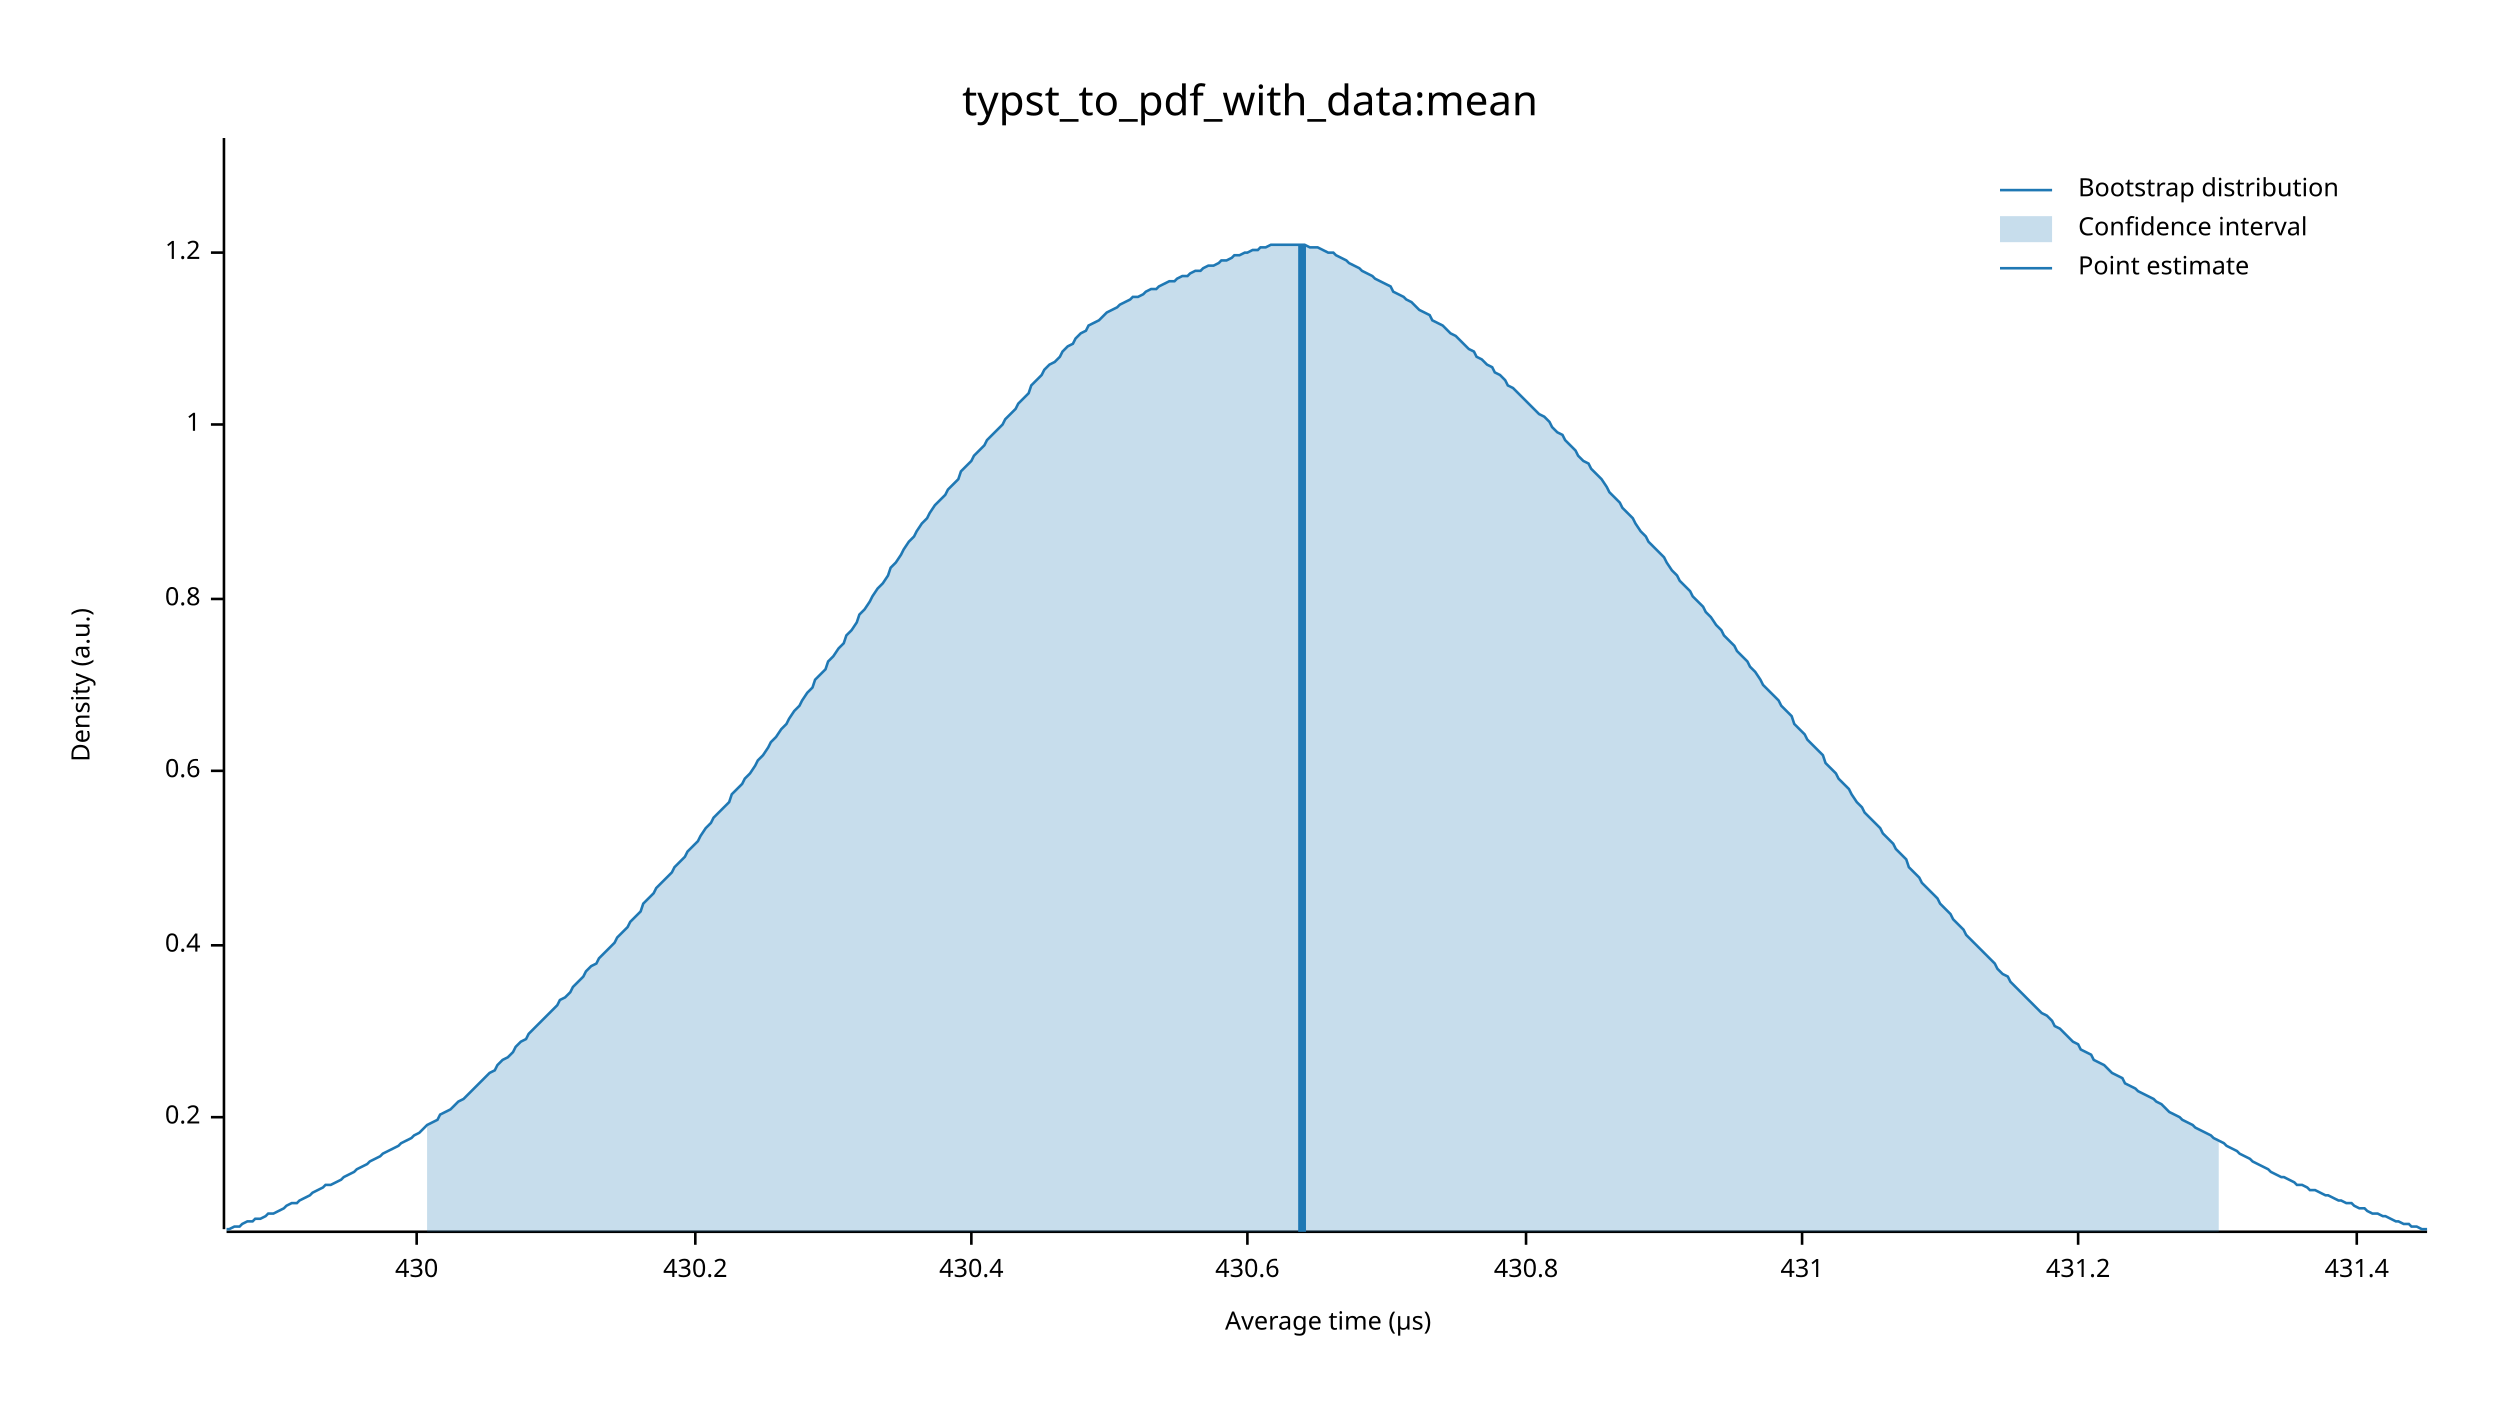
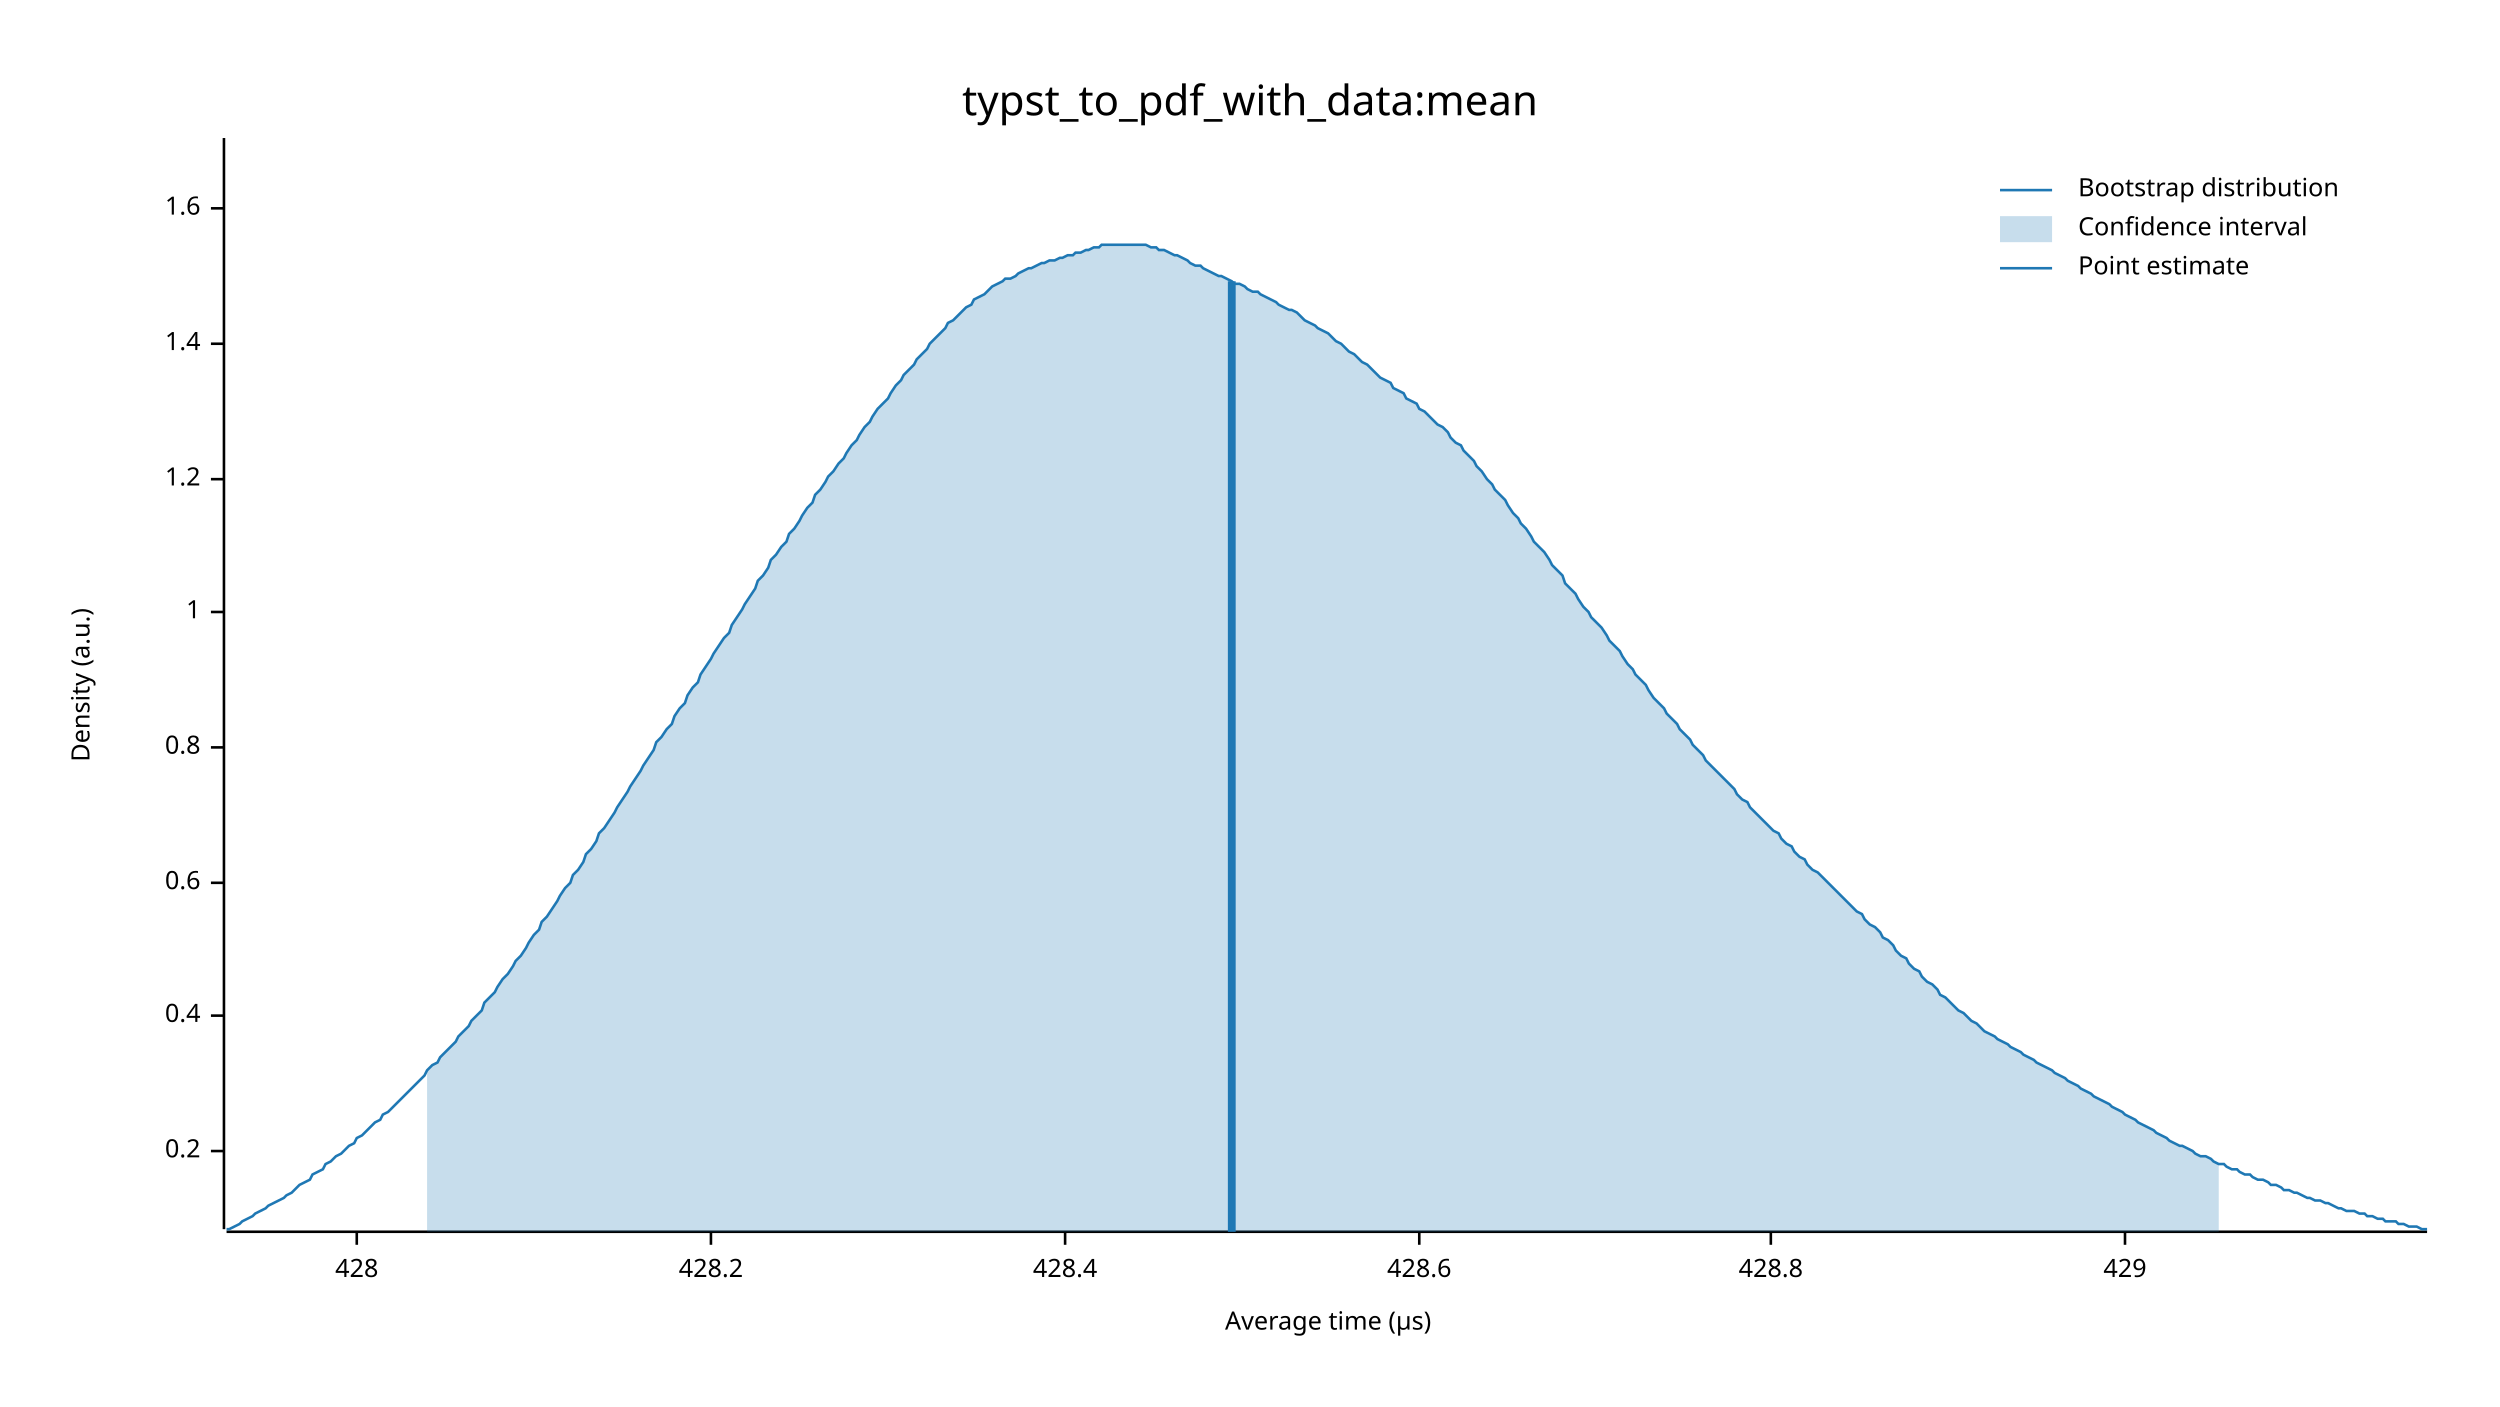
<svg xmlns="http://www.w3.org/2000/svg" width="960" height="540" viewBox="0 0 960 540">
  <text x="480" y="32" dy="0.76em" text-anchor="middle" font-family="sans-serif" font-size="16.129" opacity="1" fill="#000000">
typst_to_pdf_with_data:mean
</text>
  <text x="27" y="263" dy="0.76em" text-anchor="middle" font-family="sans-serif" font-size="9.677" opacity="1" fill="#000000" transform="rotate(270, 27, 263)">
Density (a.u.)
</text>
  <text x="510" y="513" dy="-0.5ex" text-anchor="middle" font-family="sans-serif" font-size="9.677" opacity="1" fill="#000000">
Average time (µs)
</text>
  <polyline fill="none" opacity="1" stroke="#000000" stroke-width="1" points="86,53 86,472 " />
-   <text x="77" y="429" dy="0.5ex" text-anchor="end" font-family="sans-serif" font-size="9.677" opacity="1" fill="#000000">
+   <text x="77" y="442" dy="0.5ex" text-anchor="end" font-family="sans-serif" font-size="9.677" opacity="1" fill="#000000">
0.2
</text>
-   <polyline fill="none" opacity="1" stroke="#000000" stroke-width="1" points="81,429 86,429 " />
-   <text x="77" y="363" dy="0.5ex" text-anchor="end" font-family="sans-serif" font-size="9.677" opacity="1" fill="#000000">
+   <polyline fill="none" opacity="1" stroke="#000000" stroke-width="1" points="81,442 86,442 " />
+   <text x="77" y="390" dy="0.5ex" text-anchor="end" font-family="sans-serif" font-size="9.677" opacity="1" fill="#000000">
0.4
</text>
-   <polyline fill="none" opacity="1" stroke="#000000" stroke-width="1" points="81,363 86,363 " />
-   <text x="77" y="296" dy="0.5ex" text-anchor="end" font-family="sans-serif" font-size="9.677" opacity="1" fill="#000000">
+   <polyline fill="none" opacity="1" stroke="#000000" stroke-width="1" points="81,390 86,390 " />
+   <text x="77" y="339" dy="0.5ex" text-anchor="end" font-family="sans-serif" font-size="9.677" opacity="1" fill="#000000">
0.6
</text>
-   <polyline fill="none" opacity="1" stroke="#000000" stroke-width="1" points="81,296 86,296 " />
-   <text x="77" y="230" dy="0.5ex" text-anchor="end" font-family="sans-serif" font-size="9.677" opacity="1" fill="#000000">
+   <polyline fill="none" opacity="1" stroke="#000000" stroke-width="1" points="81,339 86,339 " />
+   <text x="77" y="287" dy="0.5ex" text-anchor="end" font-family="sans-serif" font-size="9.677" opacity="1" fill="#000000">
0.8
</text>
-   <polyline fill="none" opacity="1" stroke="#000000" stroke-width="1" points="81,230 86,230 " />
-   <text x="77" y="163" dy="0.5ex" text-anchor="end" font-family="sans-serif" font-size="9.677" opacity="1" fill="#000000">
+   <polyline fill="none" opacity="1" stroke="#000000" stroke-width="1" points="81,287 86,287 " />
+   <text x="77" y="235" dy="0.5ex" text-anchor="end" font-family="sans-serif" font-size="9.677" opacity="1" fill="#000000">
1
</text>
-   <polyline fill="none" opacity="1" stroke="#000000" stroke-width="1" points="81,163 86,163 " />
-   <text x="77" y="97" dy="0.5ex" text-anchor="end" font-family="sans-serif" font-size="9.677" opacity="1" fill="#000000">
+   <polyline fill="none" opacity="1" stroke="#000000" stroke-width="1" points="81,235 86,235 " />
+   <text x="77" y="184" dy="0.5ex" text-anchor="end" font-family="sans-serif" font-size="9.677" opacity="1" fill="#000000">
1.2
</text>
-   <polyline fill="none" opacity="1" stroke="#000000" stroke-width="1" points="81,97 86,97 " />
+   <polyline fill="none" opacity="1" stroke="#000000" stroke-width="1" points="81,184 86,184 " />
+   <text x="77" y="132" dy="0.5ex" text-anchor="end" font-family="sans-serif" font-size="9.677" opacity="1" fill="#000000">
+ 1.4
+ </text>
+   <polyline fill="none" opacity="1" stroke="#000000" stroke-width="1" points="81,132 86,132 " />
+   <text x="77" y="80" dy="0.5ex" text-anchor="end" font-family="sans-serif" font-size="9.677" opacity="1" fill="#000000">
+ 1.6
+ </text>
+   <polyline fill="none" opacity="1" stroke="#000000" stroke-width="1" points="81,80 86,80 " />
  <polyline fill="none" opacity="1" stroke="#000000" stroke-width="1" points="87,473 932,473 " />
-   <text x="160" y="483" dy="0.76em" text-anchor="middle" font-family="sans-serif" font-size="9.677" opacity="1" fill="#000000">
- 430
+   <text x="137" y="483" dy="0.76em" text-anchor="middle" font-family="sans-serif" font-size="9.677" opacity="1" fill="#000000">
+ 428
</text>
-   <polyline fill="none" opacity="1" stroke="#000000" stroke-width="1" points="160,473 160,478 " />
-   <text x="267" y="483" dy="0.76em" text-anchor="middle" font-family="sans-serif" font-size="9.677" opacity="1" fill="#000000">
- 430.2
+   <polyline fill="none" opacity="1" stroke="#000000" stroke-width="1" points="137,473 137,478 " />
+   <text x="273" y="483" dy="0.76em" text-anchor="middle" font-family="sans-serif" font-size="9.677" opacity="1" fill="#000000">
+ 428.2
</text>
-   <polyline fill="none" opacity="1" stroke="#000000" stroke-width="1" points="267,473 267,478 " />
-   <text x="373" y="483" dy="0.76em" text-anchor="middle" font-family="sans-serif" font-size="9.677" opacity="1" fill="#000000">
- 430.4
+   <polyline fill="none" opacity="1" stroke="#000000" stroke-width="1" points="273,473 273,478 " />
+   <text x="409" y="483" dy="0.76em" text-anchor="middle" font-family="sans-serif" font-size="9.677" opacity="1" fill="#000000">
+ 428.4
</text>
-   <polyline fill="none" opacity="1" stroke="#000000" stroke-width="1" points="373,473 373,478 " />
-   <text x="479" y="483" dy="0.76em" text-anchor="middle" font-family="sans-serif" font-size="9.677" opacity="1" fill="#000000">
- 430.6
+   <polyline fill="none" opacity="1" stroke="#000000" stroke-width="1" points="409,473 409,478 " />
+   <text x="545" y="483" dy="0.76em" text-anchor="middle" font-family="sans-serif" font-size="9.677" opacity="1" fill="#000000">
+ 428.6
</text>
-   <polyline fill="none" opacity="1" stroke="#000000" stroke-width="1" points="479,473 479,478 " />
-   <text x="586" y="483" dy="0.76em" text-anchor="middle" font-family="sans-serif" font-size="9.677" opacity="1" fill="#000000">
- 430.8
+   <polyline fill="none" opacity="1" stroke="#000000" stroke-width="1" points="545,473 545,478 " />
+   <text x="680" y="483" dy="0.76em" text-anchor="middle" font-family="sans-serif" font-size="9.677" opacity="1" fill="#000000">
+ 428.8
</text>
-   <polyline fill="none" opacity="1" stroke="#000000" stroke-width="1" points="586,473 586,478 " />
-   <text x="692" y="483" dy="0.76em" text-anchor="middle" font-family="sans-serif" font-size="9.677" opacity="1" fill="#000000">
- 431
+   <polyline fill="none" opacity="1" stroke="#000000" stroke-width="1" points="680,473 680,478 " />
+   <text x="816" y="483" dy="0.76em" text-anchor="middle" font-family="sans-serif" font-size="9.677" opacity="1" fill="#000000">
+ 429
</text>
-   <polyline fill="none" opacity="1" stroke="#000000" stroke-width="1" points="692,473 692,478 " />
-   <text x="798" y="483" dy="0.76em" text-anchor="middle" font-family="sans-serif" font-size="9.677" opacity="1" fill="#000000">
- 431.2
- </text>
-   <polyline fill="none" opacity="1" stroke="#000000" stroke-width="1" points="798,473 798,478 " />
-   <text x="905" y="483" dy="0.76em" text-anchor="middle" font-family="sans-serif" font-size="9.677" opacity="1" fill="#000000">
- 431.4
- </text>
-   <polyline fill="none" opacity="1" stroke="#000000" stroke-width="1" points="905,473 905,478 " />
-   <polyline fill="none" opacity="1" stroke="#1F78B4" stroke-width="1" points="87,472 88,472 90,471 92,471 93,470 95,469 97,469 98,468 100,468 102,467 103,466 105,466 107,465 109,464 110,463 112,462 114,462 115,461 117,460 119,459 120,458 122,457 124,456 125,455 127,455 129,454 131,453 132,452 134,451 136,450 137,449 139,448 141,447 142,446 144,445 146,444 147,443 149,442 151,441 153,440 154,439 156,438 158,437 159,436 161,435 163,433 164,432 166,431 168,430 169,428 171,427 173,426 175,424 176,423 178,422 180,420 181,419 183,417 185,415 186,414 188,412 190,411 191,409 193,407 195,406 197,404 198,402 200,400 202,399 203,397 205,395 207,393 208,392 210,390 212,388 214,386 215,384 217,383 219,381 220,379 222,377 224,375 225,373 227,371 229,370 230,368 232,366 234,364 236,362 237,360 239,358 241,356 242,354 244,352 246,350 247,347 249,345 251,343 252,341 254,339 256,337 258,335 259,333 261,331 263,329 264,327 266,325 268,323 269,321 271,318 273,316 274,314 276,312 278,310 280,308 281,305 283,303 285,301 286,299 288,297 290,294 291,292 293,290 295,287 296,285 298,283 300,280 302,278 303,276 305,273 307,271 308,269 310,266 312,264 313,261 315,259 317,257 318,254 320,252 322,249 324,247 325,244 327,242 329,239 330,236 332,234 334,231 335,229 337,226 339,224 341,221 342,218 344,216 346,213 347,211 349,208 351,206 352,204 354,201 356,199 357,197 359,194 361,192 363,190 364,188 366,186 368,184 369,181 371,179 373,177 374,175 376,173 378,171 379,169 381,167 383,165 385,163 386,161 388,159 390,157 391,155 393,153 395,151 396,148 398,146 400,144 401,142 403,140 405,139 407,137 408,135 410,133 412,132 413,130 415,128 417,127 418,125 420,124 422,123 423,122 425,120 427,119 429,118 430,117 432,116 434,115 435,114 437,114 439,113 440,112 442,111 444,111 445,110 447,109 449,108 451,108 452,107 454,106 456,106 457,105 459,104 461,104 462,103 464,102 466,102 468,101 469,100 471,100 473,99 474,98 476,98 478,97 479,97 481,96 483,96 484,95 486,95 488,94 490,94 491,94 493,94 495,94 496,94 498,94 500,94 501,94 503,95 505,95 506,95 508,96 510,97 512,97 513,98 515,99 517,100 518,101 520,102 522,103 523,104 525,105 527,106 528,107 530,108 532,109 534,110 535,112 537,113 539,114 540,115 542,116 544,118 545,119 547,120 549,121 550,123 552,124 554,125 556,127 557,128 559,129 561,131 562,132 564,134 566,135 567,137 569,138 571,140 573,141 574,143 576,144 578,146 579,148 581,149 583,151 584,152 586,154 588,156 589,157 591,159 593,160 595,162 596,164 598,166 600,167 601,169 603,171 605,173 606,175 608,177 610,178 611,180 613,182 615,184 617,187 618,189 620,191 622,193 623,195 625,197 627,199 628,201 630,204 632,206 633,208 635,210 637,212 639,214 640,216 642,219 644,221 645,223 647,225 649,227 650,229 652,231 654,233 655,235 657,237 659,240 661,242 662,244 664,246 666,248 667,250 669,252 671,254 672,256 674,258 676,261 677,263 679,265 681,267 683,269 684,271 686,273 688,275 689,278 691,280 693,282 694,284 696,286 698,288 700,290 701,293 703,295 705,297 706,299 708,301 710,303 711,305 713,308 715,310 716,312 718,314 720,316 722,318 723,320 725,322 727,324 728,326 730,328 732,330 733,333 735,335 737,337 738,339 740,341 742,343 744,345 745,347 747,349 749,351 750,353 752,355 754,357 755,359 757,361 759,363 760,364 762,366 764,368 766,370 767,372 769,374 771,375 772,377 774,379 776,381 777,382 779,384 781,386 782,387 784,389 786,390 788,392 789,394 791,395 793,397 794,398 796,400 798,401 799,403 801,404 803,405 804,407 806,408 808,409 810,411 811,412 813,413 815,414 816,416 818,417 820,418 821,419 823,420 825,421 827,422 828,423 830,424 832,426 833,427 835,428 837,429 838,430 840,431 842,432 843,433 845,434 847,435 849,436 850,437 852,438 854,439 855,440 857,441 859,442 860,443 862,444 864,445 865,446 867,447 869,448 871,449 872,450 874,451 876,452 877,452 879,453 881,454 882,455 884,455 886,456 887,457 889,457 891,458 893,459 894,459 896,460 898,461 899,461 901,462 903,462 904,463 906,464 908,464 909,465 911,466 913,466 915,467 916,467 918,468 920,469 921,469 923,470 925,470 926,471 928,471 930,472 932,472 " />
-   <polygon opacity="0.25" fill="#1F78B4" points="164,432 166,431 168,430 169,428 171,427 173,426 175,424 176,423 178,422 180,420 181,419 183,417 185,415 186,414 188,412 190,411 191,409 193,407 195,406 197,404 198,402 200,400 202,399 203,397 205,395 207,393 208,392 210,390 212,388 214,386 215,384 217,383 219,381 220,379 222,377 224,375 225,373 227,371 229,370 230,368 232,366 234,364 236,362 237,360 239,358 241,356 242,354 244,352 246,350 247,347 249,345 251,343 252,341 254,339 256,337 258,335 259,333 261,331 263,329 264,327 266,325 268,323 269,321 271,318 273,316 274,314 276,312 278,310 280,308 281,305 283,303 285,301 286,299 288,297 290,294 291,292 293,290 295,287 296,285 298,283 300,280 302,278 303,276 305,273 307,271 308,269 310,266 312,264 313,261 315,259 317,257 318,254 320,252 322,249 324,247 325,244 327,242 329,239 330,236 332,234 334,231 335,229 337,226 339,224 341,221 342,218 344,216 346,213 347,211 349,208 351,206 352,204 354,201 356,199 357,197 359,194 361,192 363,190 364,188 366,186 368,184 369,181 371,179 373,177 374,175 376,173 378,171 379,169 381,167 383,165 385,163 386,161 388,159 390,157 391,155 393,153 395,151 396,148 398,146 400,144 401,142 403,140 405,139 407,137 408,135 410,133 412,132 413,130 415,128 417,127 418,125 420,124 422,123 423,122 425,120 427,119 429,118 430,117 432,116 434,115 435,114 437,114 439,113 440,112 442,111 444,111 445,110 447,109 449,108 451,108 452,107 454,106 456,106 457,105 459,104 461,104 462,103 464,102 466,102 468,101 469,100 471,100 473,99 474,98 476,98 478,97 479,97 481,96 483,96 484,95 486,95 488,94 490,94 491,94 493,94 495,94 496,94 498,94 500,94 501,94 503,95 505,95 506,95 508,96 510,97 512,97 513,98 515,99 517,100 518,101 520,102 522,103 523,104 525,105 527,106 528,107 530,108 532,109 534,110 535,112 537,113 539,114 540,115 542,116 544,118 545,119 547,120 549,121 550,123 552,124 554,125 556,127 557,128 559,129 561,131 562,132 564,134 566,135 567,137 569,138 571,140 573,141 574,143 576,144 578,146 579,148 581,149 583,151 584,152 586,154 588,156 589,157 591,159 593,160 595,162 596,164 598,166 600,167 601,169 603,171 605,173 606,175 608,177 610,178 611,180 613,182 615,184 617,187 618,189 620,191 622,193 623,195 625,197 627,199 628,201 630,204 632,206 633,208 635,210 637,212 639,214 640,216 642,219 644,221 645,223 647,225 649,227 650,229 652,231 654,233 655,235 657,237 659,240 661,242 662,244 664,246 666,248 667,250 669,252 671,254 672,256 674,258 676,261 677,263 679,265 681,267 683,269 684,271 686,273 688,275 689,278 691,280 693,282 694,284 696,286 698,288 700,290 701,293 703,295 705,297 706,299 708,301 710,303 711,305 713,308 715,310 716,312 718,314 720,316 722,318 723,320 725,322 727,324 728,326 730,328 732,330 733,333 735,335 737,337 738,339 740,341 742,343 744,345 745,347 747,349 749,351 750,353 752,355 754,357 755,359 757,361 759,363 760,364 762,366 764,368 766,370 767,372 769,374 771,375 772,377 774,379 776,381 777,382 779,384 781,386 782,387 784,389 786,390 788,392 789,394 791,395 793,397 794,398 796,400 798,401 799,403 801,404 803,405 804,407 806,408 808,409 810,411 811,412 813,413 815,414 816,416 818,417 820,418 821,419 823,420 825,421 827,422 828,423 830,424 832,426 833,427 835,428 837,429 838,430 840,431 842,432 843,433 845,434 847,435 849,436 850,437 852,438 852,473 164,473 " />
-   <polyline fill="none" opacity="1" stroke="#1F78B4" stroke-width="3" points="500,473 500,94 " />
+   <polyline fill="none" opacity="1" stroke="#000000" stroke-width="1" points="816,473 816,478 " />
+   <polyline fill="none" opacity="1" stroke="#1F78B4" stroke-width="1" points="87,472 88,472 90,471 92,470 93,469 95,468 97,467 98,466 100,465 102,464 103,463 105,462 107,461 109,460 110,459 112,458 114,456 115,455 117,454 119,453 120,451 122,450 124,449 125,447 127,446 129,444 131,443 132,442 134,440 136,439 137,437 139,436 141,434 142,433 144,431 146,430 147,428 149,427 151,425 153,423 154,422 156,420 158,418 159,417 161,415 163,413 164,411 166,409 168,408 169,406 171,404 173,402 175,400 176,398 178,396 180,394 181,392 183,390 185,388 186,385 188,383 190,381 191,379 193,376 195,374 197,371 198,369 200,367 202,364 203,362 205,359 207,357 208,354 210,352 212,349 214,346 215,344 217,341 219,339 220,336 222,334 224,331 225,328 227,326 229,323 230,320 232,318 234,315 236,312 237,310 239,307 241,304 242,302 244,299 246,296 247,294 249,291 251,288 252,285 254,283 256,280 258,278 259,275 261,272 263,270 264,267 266,264 268,262 269,259 271,256 273,253 274,251 276,248 278,245 280,243 281,240 283,237 285,234 286,232 288,229 290,226 291,223 293,221 295,218 296,215 298,213 300,210 302,208 303,205 305,203 307,200 308,198 310,195 312,193 313,190 315,188 317,185 318,183 320,181 322,178 324,176 325,174 327,171 329,169 330,167 332,164 334,162 335,160 337,157 339,155 341,153 342,151 344,148 346,146 347,144 349,142 351,140 352,138 354,136 356,134 357,132 359,130 361,128 363,126 364,124 366,123 368,121 369,120 371,118 373,117 374,115 376,114 378,113 379,112 381,110 383,109 385,108 386,107 388,107 390,106 391,105 393,104 395,103 396,103 398,102 400,101 401,101 403,100 405,100 407,99 408,99 410,98 412,98 413,97 415,97 417,96 418,96 420,95 422,95 423,94 425,94 427,94 429,94 430,94 432,94 434,94 435,94 437,94 439,94 440,94 442,95 444,95 445,96 447,96 449,97 451,98 452,98 454,99 456,100 457,101 459,102 461,102 462,103 464,104 466,105 468,106 469,106 471,107 473,108 474,109 476,109 478,110 479,111 481,112 483,112 484,113 486,114 488,115 490,116 491,117 493,118 495,119 496,119 498,120 500,122 501,123 503,124 505,125 506,126 508,127 510,128 512,130 513,131 515,132 517,134 518,135 520,136 522,138 523,139 525,140 527,142 528,143 530,145 532,146 534,147 535,149 537,150 539,151 540,153 542,154 544,155 545,157 547,158 549,160 550,161 552,163 554,164 556,166 557,168 559,170 561,171 562,173 564,175 566,177 567,179 569,181 571,184 573,186 574,188 576,190 578,192 579,194 581,197 583,199 584,201 586,203 588,206 589,208 591,210 593,212 595,215 596,217 598,219 600,221 601,224 603,226 605,228 606,230 608,233 610,235 611,237 613,239 615,241 617,244 618,246 620,248 622,250 623,252 625,255 627,257 628,259 630,261 632,263 633,265 635,268 637,270 639,272 640,274 642,276 644,278 645,280 647,282 649,284 650,286 652,288 654,290 655,292 657,294 659,296 661,298 662,299 664,301 666,303 667,305 669,307 671,308 672,310 674,312 676,314 677,315 679,317 681,319 683,320 684,322 686,324 688,325 689,327 691,329 693,330 694,332 696,334 698,335 700,337 701,338 703,340 705,342 706,343 708,345 710,347 711,348 713,350 715,351 716,353 718,355 720,356 722,358 723,360 725,361 727,363 728,365 730,367 732,368 733,370 735,372 737,373 738,375 740,377 742,378 744,380 745,382 747,383 749,385 750,386 752,388 754,389 755,390 757,392 759,393 760,394 762,396 764,397 766,398 767,399 769,400 771,401 772,402 774,403 776,404 777,405 779,406 781,407 782,408 784,409 786,410 788,411 789,412 791,413 793,414 794,415 796,416 798,417 799,418 801,419 803,420 804,421 806,422 808,423 810,424 811,425 813,426 815,427 816,428 818,429 820,430 821,431 823,432 825,433 827,434 828,435 830,436 832,437 833,438 835,439 837,440 838,440 840,441 842,442 843,443 845,444 847,444 849,445 850,446 852,447 854,447 855,448 857,449 859,449 860,450 862,451 864,451 865,452 867,453 869,453 871,454 872,455 874,455 876,456 877,457 879,457 881,458 882,458 884,459 886,460 887,460 889,461 891,461 893,462 894,462 896,463 898,464 899,464 901,465 903,465 904,465 906,466 908,466 909,467 911,467 913,468 915,468 916,469 918,469 920,469 921,470 923,470 925,471 926,471 928,471 930,472 932,472 " />
+   <polygon opacity="0.25" fill="#1F78B4" points="164,411 166,409 168,408 169,406 171,404 173,402 175,400 176,398 178,396 180,394 181,392 183,390 185,388 186,385 188,383 190,381 191,379 193,376 195,374 197,371 198,369 200,367 202,364 203,362 205,359 207,357 208,354 210,352 212,349 214,346 215,344 217,341 219,339 220,336 222,334 224,331 225,328 227,326 229,323 230,320 232,318 234,315 236,312 237,310 239,307 241,304 242,302 244,299 246,296 247,294 249,291 251,288 252,285 254,283 256,280 258,278 259,275 261,272 263,270 264,267 266,264 268,262 269,259 271,256 273,253 274,251 276,248 278,245 280,243 281,240 283,237 285,234 286,232 288,229 290,226 291,223 293,221 295,218 296,215 298,213 300,210 302,208 303,205 305,203 307,200 308,198 310,195 312,193 313,190 315,188 317,185 318,183 320,181 322,178 324,176 325,174 327,171 329,169 330,167 332,164 334,162 335,160 337,157 339,155 341,153 342,151 344,148 346,146 347,144 349,142 351,140 352,138 354,136 356,134 357,132 359,130 361,128 363,126 364,124 366,123 368,121 369,120 371,118 373,117 374,115 376,114 378,113 379,112 381,110 383,109 385,108 386,107 388,107 390,106 391,105 393,104 395,103 396,103 398,102 400,101 401,101 403,100 405,100 407,99 408,99 410,98 412,98 413,97 415,97 417,96 418,96 420,95 422,95 423,94 425,94 427,94 429,94 430,94 432,94 434,94 435,94 437,94 439,94 440,94 442,95 444,95 445,96 447,96 449,97 451,98 452,98 454,99 456,100 457,101 459,102 461,102 462,103 464,104 466,105 468,106 469,106 471,107 473,108 474,109 476,109 478,110 479,111 481,112 483,112 484,113 486,114 488,115 490,116 491,117 493,118 495,119 496,119 498,120 500,122 501,123 503,124 505,125 506,126 508,127 510,128 512,130 513,131 515,132 517,134 518,135 520,136 522,138 523,139 525,140 527,142 528,143 530,145 532,146 534,147 535,149 537,150 539,151 540,153 542,154 544,155 545,157 547,158 549,160 550,161 552,163 554,164 556,166 557,168 559,170 561,171 562,173 564,175 566,177 567,179 569,181 571,184 573,186 574,188 576,190 578,192 579,194 581,197 583,199 584,201 586,203 588,206 589,208 591,210 593,212 595,215 596,217 598,219 600,221 601,224 603,226 605,228 606,230 608,233 610,235 611,237 613,239 615,241 617,244 618,246 620,248 622,250 623,252 625,255 627,257 628,259 630,261 632,263 633,265 635,268 637,270 639,272 640,274 642,276 644,278 645,280 647,282 649,284 650,286 652,288 654,290 655,292 657,294 659,296 661,298 662,299 664,301 666,303 667,305 669,307 671,308 672,310 674,312 676,314 677,315 679,317 681,319 683,320 684,322 686,324 688,325 689,327 691,329 693,330 694,332 696,334 698,335 700,337 701,338 703,340 705,342 706,343 708,345 710,347 711,348 713,350 715,351 716,353 718,355 720,356 722,358 723,360 725,361 727,363 728,365 730,367 732,368 733,370 735,372 737,373 738,375 740,377 742,378 744,380 745,382 747,383 749,385 750,386 752,388 754,389 755,390 757,392 759,393 760,394 762,396 764,397 766,398 767,399 769,400 771,401 772,402 774,403 776,404 777,405 779,406 781,407 782,408 784,409 786,410 788,411 789,412 791,413 793,414 794,415 796,416 798,417 799,418 801,419 803,420 804,421 806,422 808,423 810,424 811,425 813,426 815,427 816,428 818,429 820,430 821,431 823,432 825,433 827,434 828,435 830,436 832,437 833,438 835,439 837,440 838,440 840,441 842,442 843,443 845,444 847,444 849,445 850,446 852,447 852,473 164,473 " />
+   <polyline fill="none" opacity="1" stroke="#1F78B4" stroke-width="3" points="473,473 473,108 " />
  <text x="798" y="68" dy="0.76em" text-anchor="start" font-family="sans-serif" font-size="9.677" opacity="1" fill="#000000">
Bootstrap distribution
</text>
  <text x="798" y="83" dy="0.76em" text-anchor="start" font-family="sans-serif" font-size="9.677" opacity="1" fill="#000000">
Confidence interval
</text>
  <text x="798" y="98" dy="0.76em" text-anchor="start" font-family="sans-serif" font-size="9.677" opacity="1" fill="#000000">
Point estimate
</text>
  <polyline fill="none" opacity="1" stroke="#1F78B4" stroke-width="1" points="768,73 788,73 " />
  <rect x="768" y="83" width="20" height="10" opacity="0.25" fill="#1F78B4" stroke="none" />
  <polyline fill="none" opacity="1" stroke="#1F78B4" stroke-width="1" points="768,103 788,103 " />
</svg>
